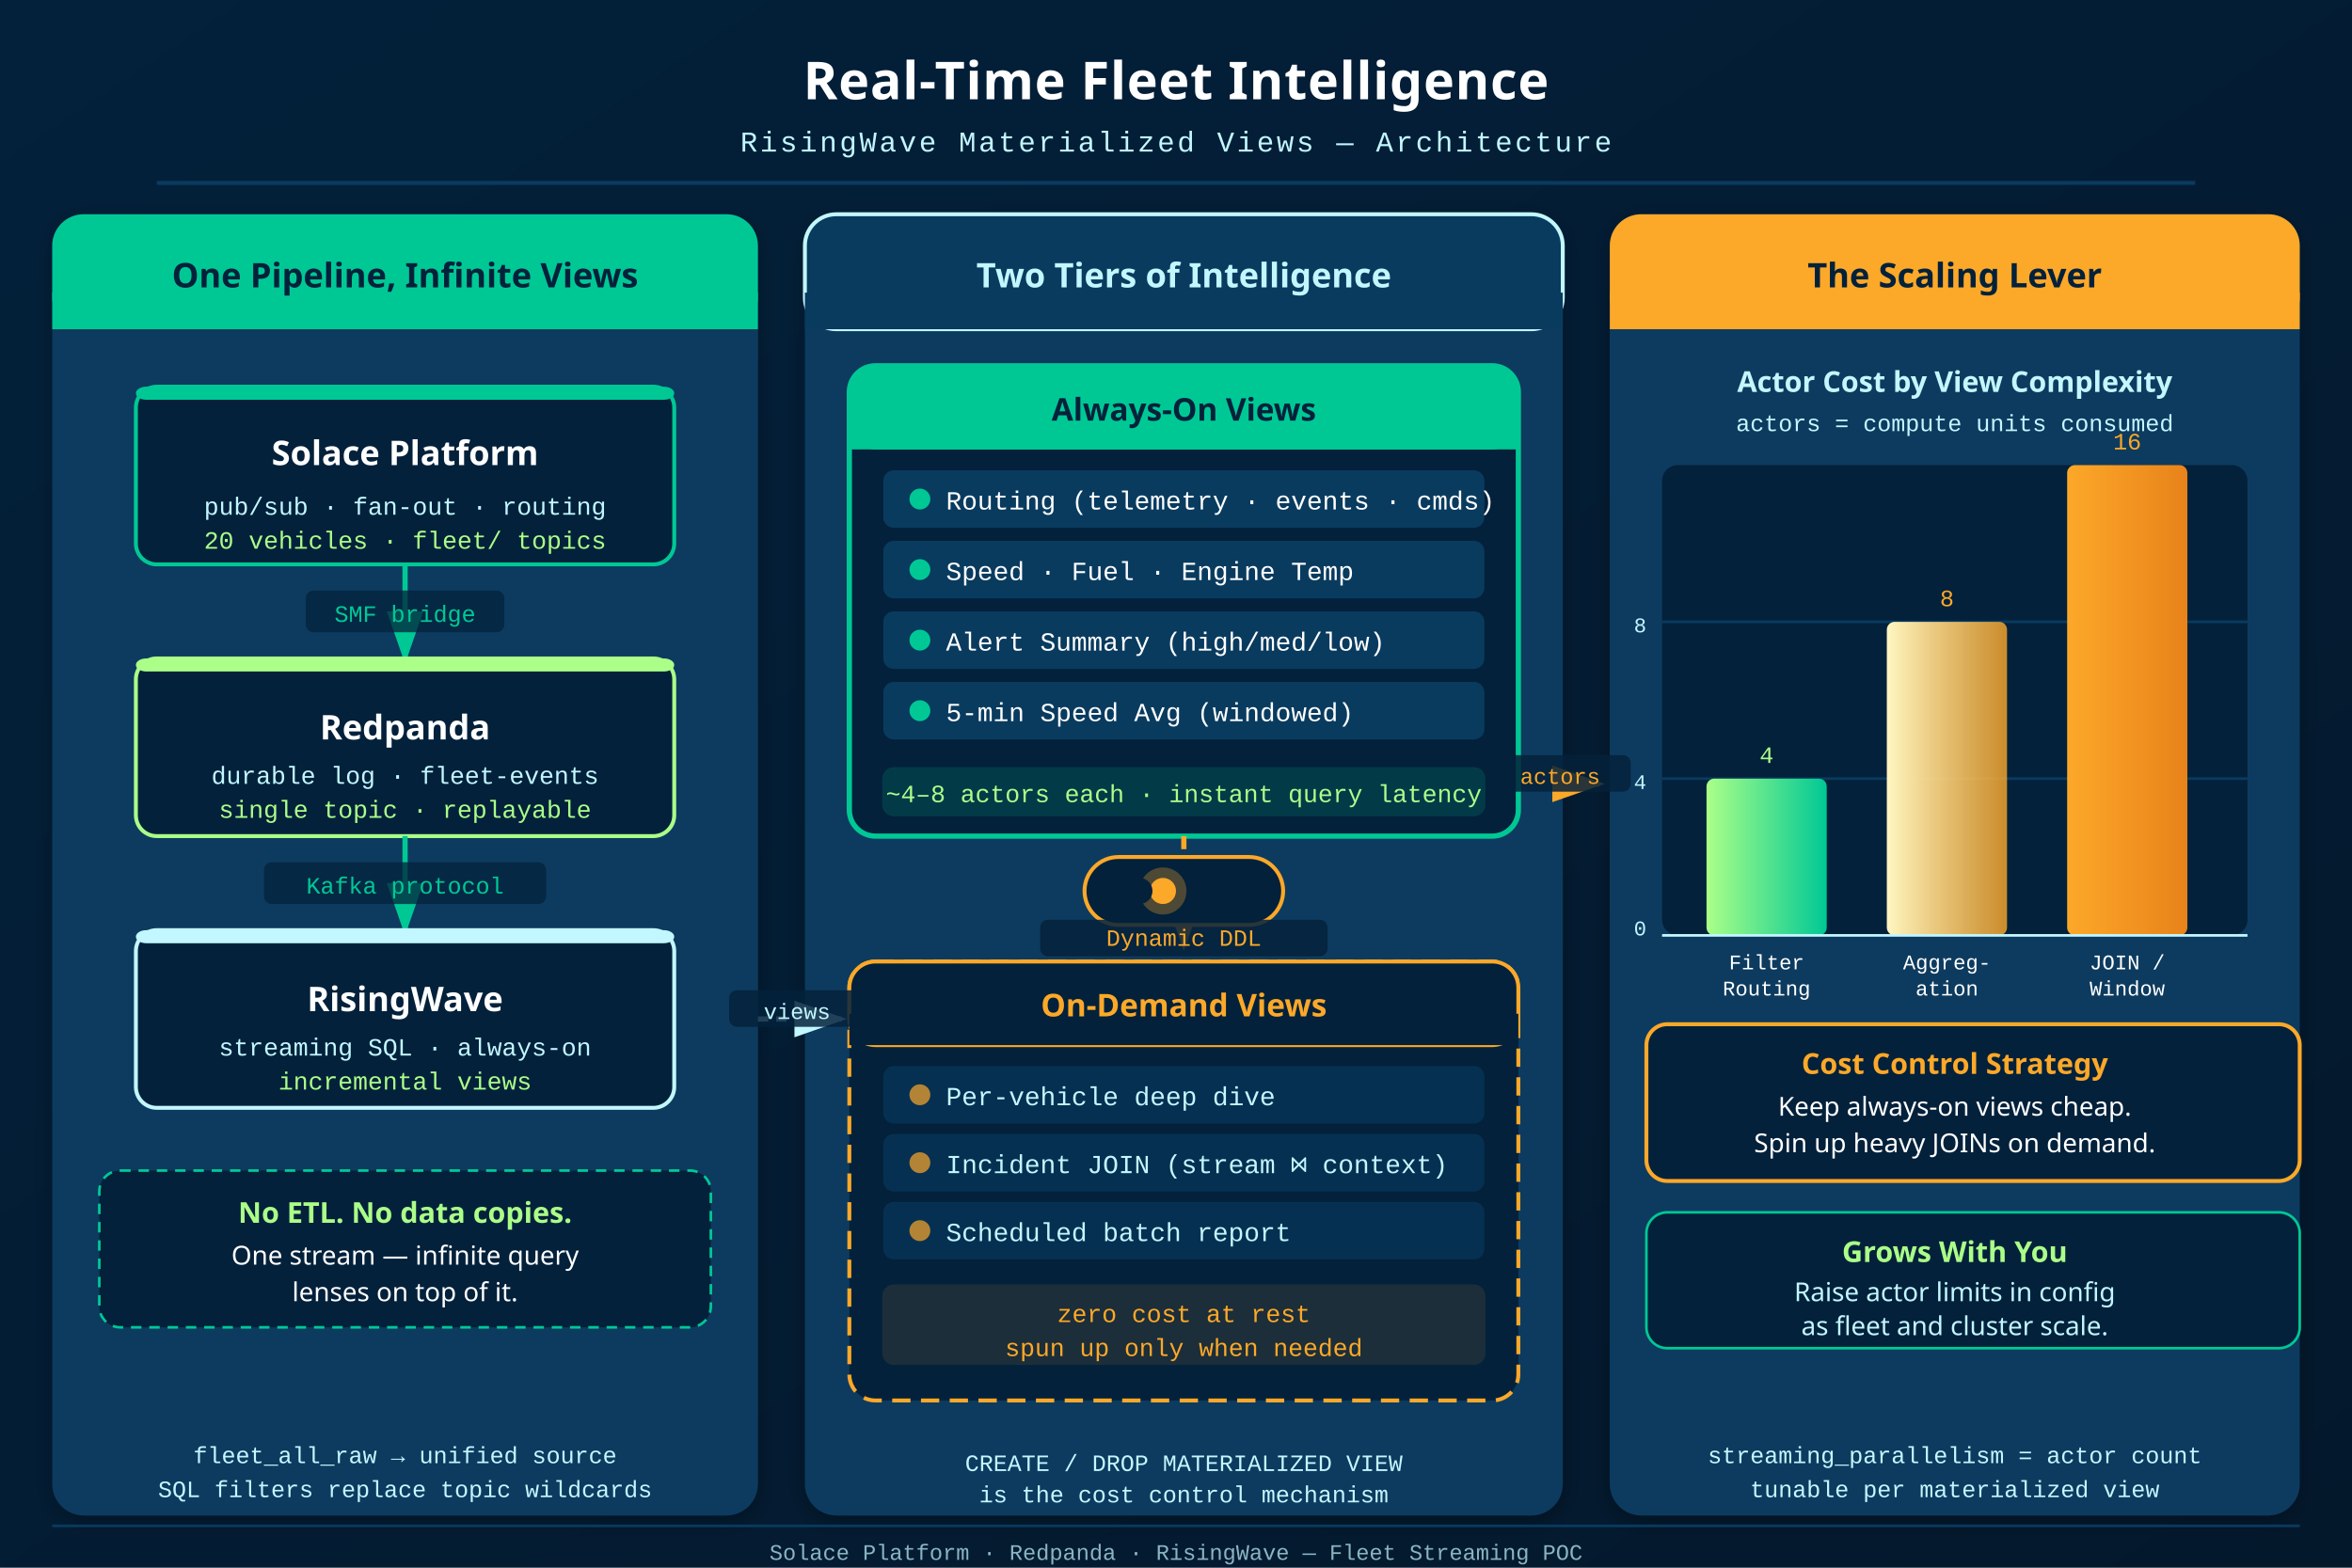
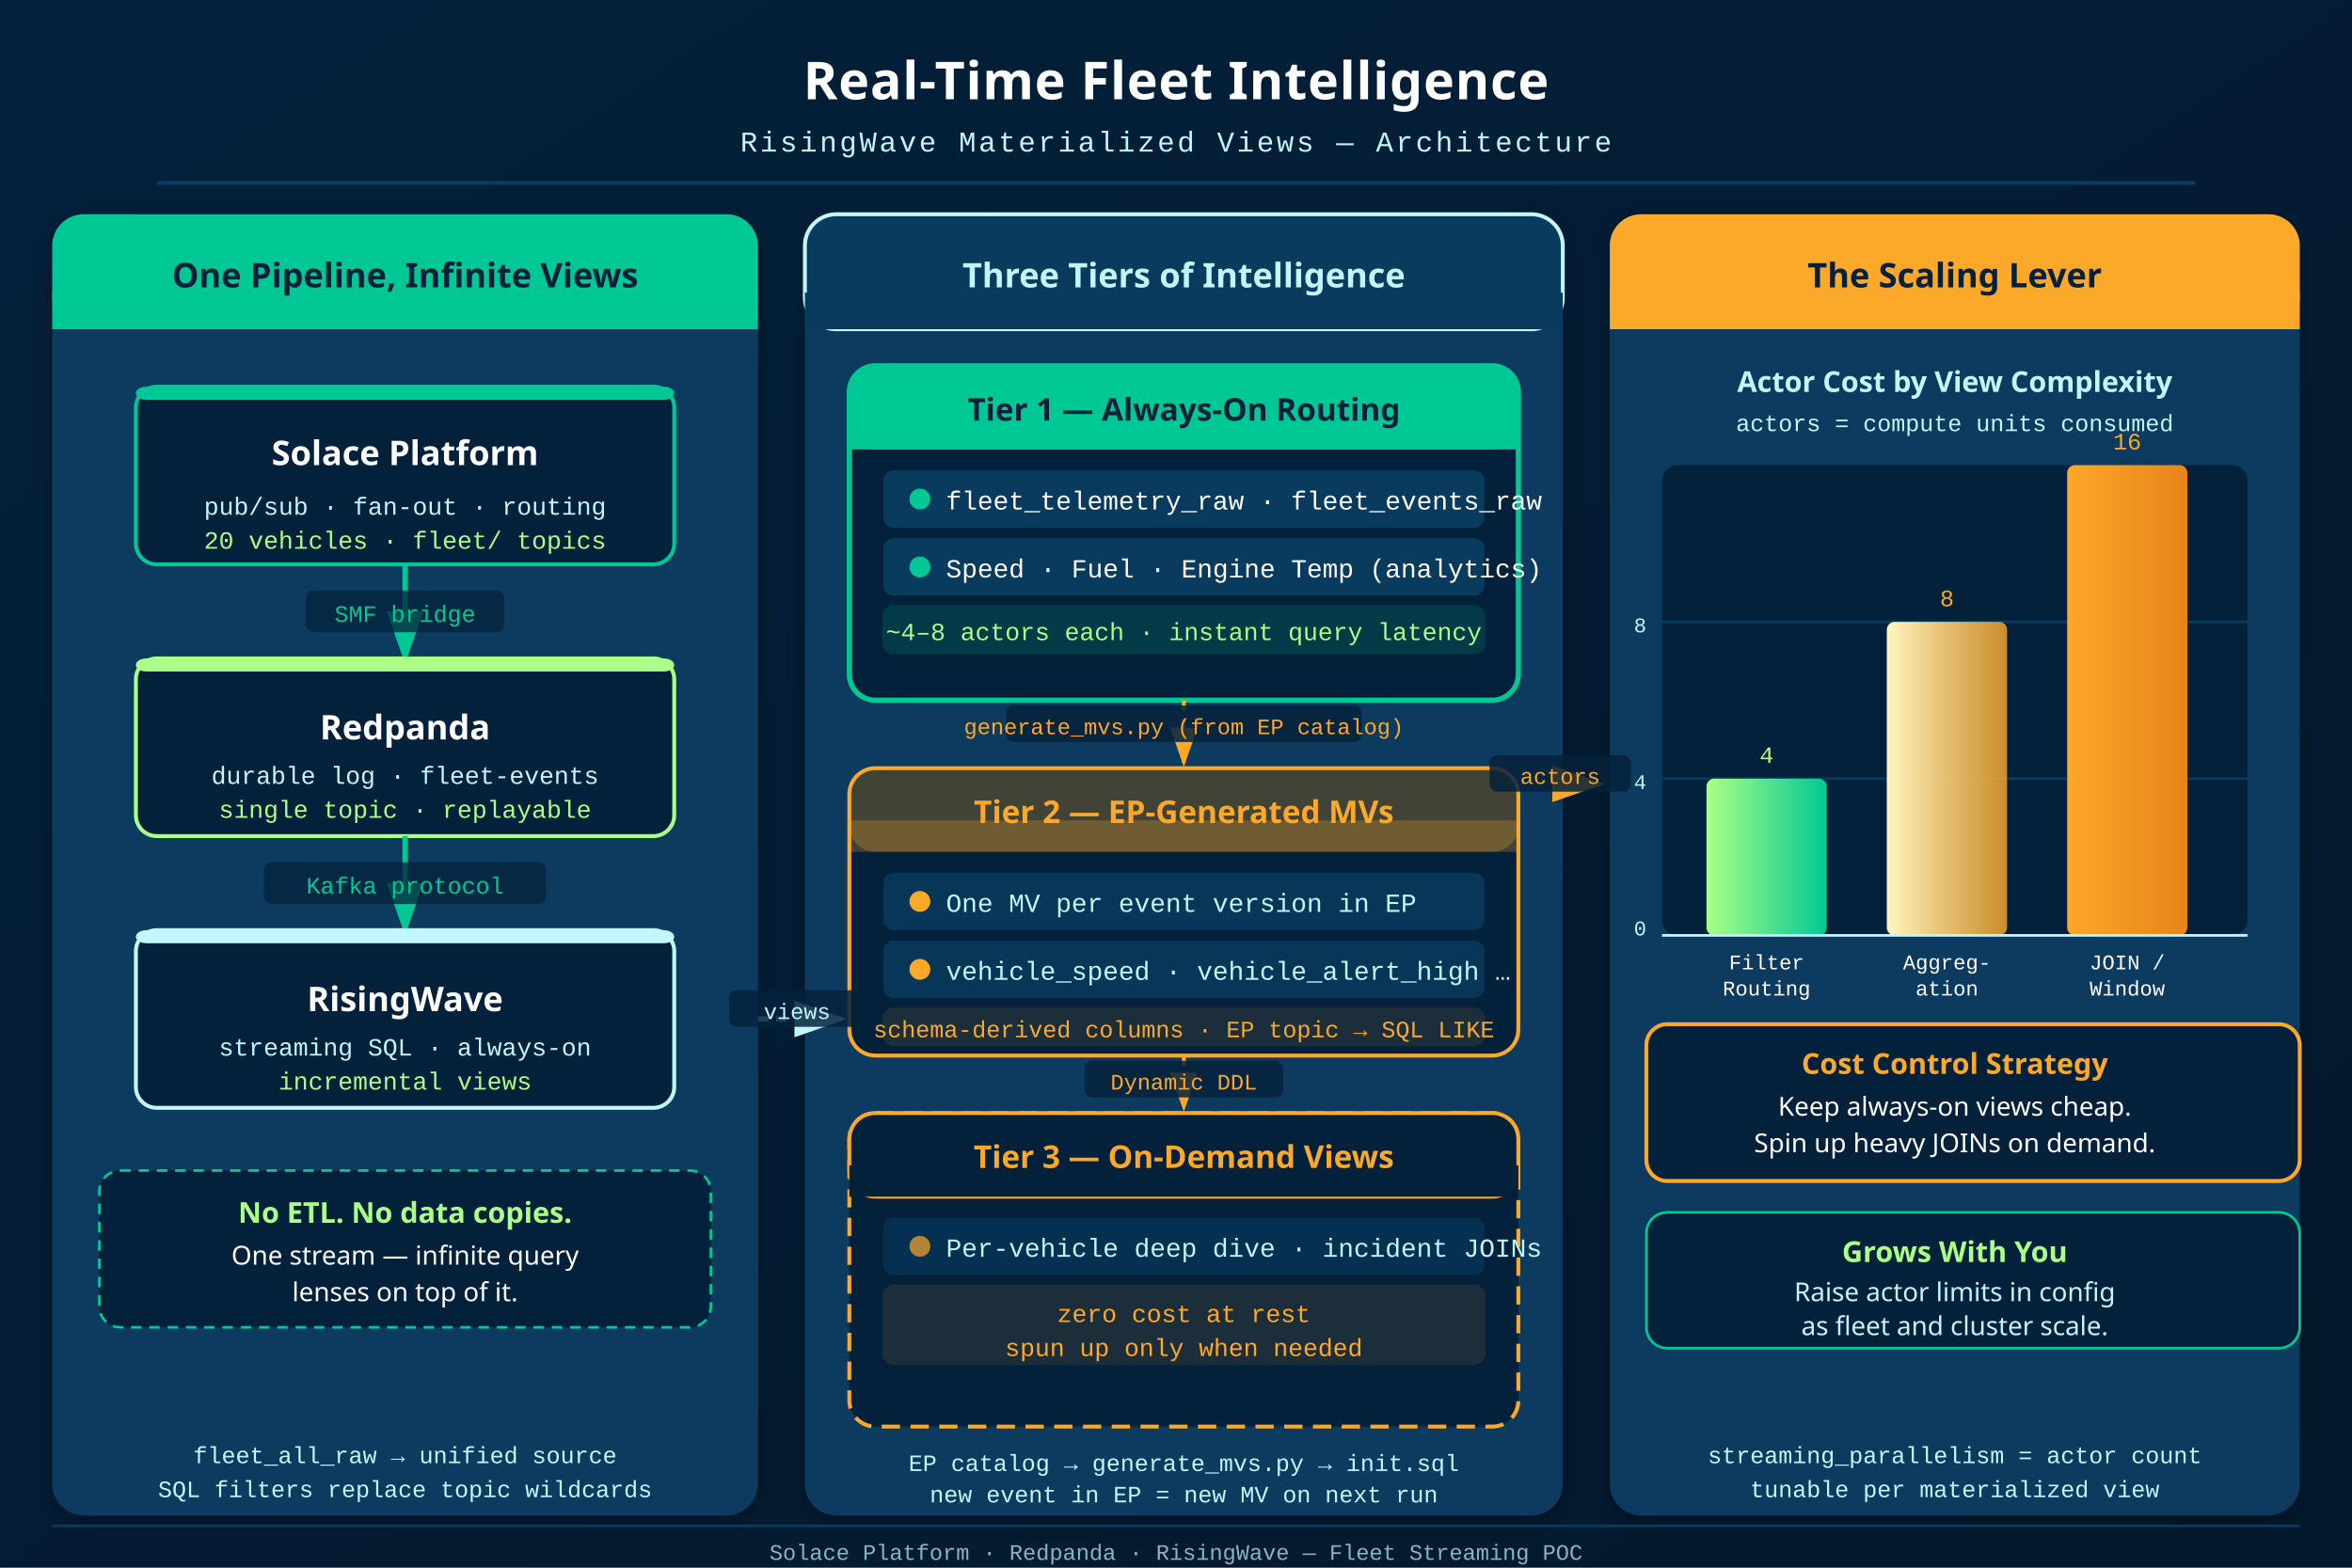
<svg xmlns="http://www.w3.org/2000/svg" width="900" height="600" viewBox="0 0 900 600">
  <defs>
    <linearGradient id="bgGrad" x1="0%" y1="0%" x2="100%" y2="100%">
      <stop offset="0%" style="stop-color:#03213B;stop-opacity:1" />
      <stop offset="100%" style="stop-color:#04182C;stop-opacity:1" />
    </linearGradient>
    <linearGradient id="greenGrad" x1="0%" y1="0%" x2="100%" y2="0%">
      <stop offset="0%" style="stop-color:#ABFF88;stop-opacity:1" />
      <stop offset="100%" style="stop-color:#00C895;stop-opacity:1" />
    </linearGradient>
    <linearGradient id="barLow" x1="0%" y1="0%" x2="100%" y2="0%">
      <stop offset="0%" style="stop-color:#ABFF88;stop-opacity:1" />
      <stop offset="100%" style="stop-color:#00C895;stop-opacity:1" />
    </linearGradient>
    <linearGradient id="barMed" x1="0%" y1="0%" x2="100%" y2="0%">
      <stop offset="0%" style="stop-color:#FFF7C2;stop-opacity:1" />
      <stop offset="100%" style="stop-color:#FCA829;stop-opacity:0.8" />
    </linearGradient>
    <linearGradient id="barHigh" x1="0%" y1="0%" x2="100%" y2="0%">
      <stop offset="0%" style="stop-color:#FCA829;stop-opacity:1" />
      <stop offset="100%" style="stop-color:#E8831A;stop-opacity:1" />
    </linearGradient>
    <filter id="panelShadow" x="-5%" y="-5%" width="110%" height="110%">
      <feDropShadow dx="0" dy="2" stdDeviation="4" flood-color="#000000" flood-opacity="0.3" />
    </filter>
    <marker id="arrowGreen" markerWidth="10" markerHeight="7" refX="9" refY="3.5" orient="auto">
      <polygon points="0 0, 10 3.5, 0 7" fill="#00C895" />
    </marker>
    <marker id="arrowSky" markerWidth="10" markerHeight="7" refX="9" refY="3.5" orient="auto">
      <polygon points="0 0, 10 3.5, 0 7" fill="#C2F7FF" />
    </marker>
    <marker id="arrowOrange" markerWidth="10" markerHeight="7" refX="9" refY="3.5" orient="auto">
      <polygon points="0 0, 10 3.5, 0 7" fill="#FCA829" />
    </marker>
  </defs>
  <rect width="900" height="600" fill="url(#bgGrad)" />
  <text x="450" y="38" font-family="Figtree, Segoe UI, sans-serif" font-size="20" font-weight="700" fill="#FFFFFF" text-anchor="middle" letter-spacing="0.3">Real-Time Fleet Intelligence</text>
  <text x="450" y="58" font-family="'Courier New', 'Space Mono', monospace" font-size="11" fill="#C2F7FF" text-anchor="middle" letter-spacing="1">RisingWave Materialized Views — Architecture</text>
  <line x1="60" y1="70" x2="840" y2="70" stroke="#093B5F" stroke-width="1.5" />
  <rect x="20" y="82" width="270" height="498" rx="12" fill="#093B5F" filter="url(#panelShadow)" />
  <rect x="20" y="82" width="270" height="44" rx="12" fill="#00C895" />
  <rect x="20" y="112" width="270" height="14" fill="#00C895" />
  <text x="155" y="110" font-family="Figtree, Segoe UI, sans-serif" font-size="13" font-weight="700" fill="#03213B" text-anchor="middle">One Pipeline, Infinite Views</text>
  <rect x="52" y="148" width="206" height="68" rx="8" fill="#03213B" stroke="#00C895" stroke-width="1.5" />
  <rect x="52" y="148" width="206" height="5" rx="4" fill="#00C895" />
  <text x="155" y="178" font-family="Figtree, Segoe UI, sans-serif" font-size="13" font-weight="700" fill="#FFFFFF" text-anchor="middle">Solace Platform</text>
  <text x="155" y="197" font-family="'Courier New', 'Space Mono', monospace" font-size="9.5" fill="#C2F7FF" text-anchor="middle">pub/sub · fan-out · routing</text>
  <text x="155" y="210" font-family="'Courier New', 'Space Mono', monospace" font-size="9.5" fill="#ABFF88" text-anchor="middle">20 vehicles · fleet/ topics</text>
  <line x1="155" y1="216" x2="155" y2="252" stroke="#00C895" stroke-width="2" marker-end="url(#arrowGreen)" />
  <rect x="117" y="226" width="76" height="16" rx="3" fill="#03213B" opacity="0.75" />
  <text x="155" y="238" font-family="'Courier New', 'Space Mono', monospace" font-size="9" fill="#00C895" text-anchor="middle">SMF bridge</text>
  <rect x="52" y="252" width="206" height="68" rx="8" fill="#03213B" stroke="#ABFF88" stroke-width="1.5" />
  <rect x="52" y="252" width="206" height="5" rx="4" fill="#ABFF88" />
  <text x="155" y="283" font-family="Figtree, Segoe UI, sans-serif" font-size="13" font-weight="700" fill="#FFFFFF" text-anchor="middle">Redpanda</text>
  <text x="155" y="300" font-family="'Courier New', 'Space Mono', monospace" font-size="9.5" fill="#C2F7FF" text-anchor="middle">durable log · fleet-events</text>
  <text x="155" y="313" font-family="'Courier New', 'Space Mono', monospace" font-size="9.5" fill="#ABFF88" text-anchor="middle">single topic · replayable</text>
  <line x1="155" y1="320" x2="155" y2="356" stroke="#00C895" stroke-width="2" marker-end="url(#arrowGreen)" />
  <rect x="101" y="330" width="108" height="16" rx="3" fill="#03213B" opacity="0.75" />
  <text x="155" y="342" font-family="'Courier New', 'Space Mono', monospace" font-size="9" fill="#00C895" text-anchor="middle">Kafka protocol</text>
  <rect x="52" y="356" width="206" height="68" rx="8" fill="#03213B" stroke="#C2F7FF" stroke-width="1.5" />
  <rect x="52" y="356" width="206" height="5" rx="4" fill="#C2F7FF" />
  <text x="155" y="387" font-family="Figtree, Segoe UI, sans-serif" font-size="13" font-weight="700" fill="#FFFFFF" text-anchor="middle">RisingWave</text>
  <text x="155" y="404" font-family="'Courier New', 'Space Mono', monospace" font-size="9.5" fill="#C2F7FF" text-anchor="middle">streaming SQL · always-on</text>
  <text x="155" y="417" font-family="'Courier New', 'Space Mono', monospace" font-size="9.5" fill="#ABFF88" text-anchor="middle">incremental views</text>
  <rect x="38" y="448" width="234" height="60" rx="8" fill="#03213B" stroke="#00C895" stroke-width="1" stroke-dasharray="4,3" />
  <text x="155" y="468" font-family="Figtree, Segoe UI, sans-serif" font-size="11" font-weight="700" fill="#ABFF88" text-anchor="middle">No ETL. No data copies.</text>
  <text x="155" y="484" font-family="Figtree, Segoe UI, sans-serif" font-size="10" fill="#FFFFFF" text-anchor="middle">One stream — infinite query</text>
  <text x="155" y="498" font-family="Figtree, Segoe UI, sans-serif" font-size="10" fill="#FFFFFF" text-anchor="middle">lenses on top of it.</text>
  <text x="155" y="560" font-family="'Courier New', 'Space Mono', monospace" font-size="9" fill="#C2F7FF" text-anchor="middle">fleet_all_raw → unified source</text>
  <text x="155" y="573" font-family="'Courier New', 'Space Mono', monospace" font-size="9" fill="#C2F7FF" text-anchor="middle">SQL filters replace topic wildcards</text>
  <rect x="308" y="82" width="290" height="498" rx="12" fill="#093B5F" filter="url(#panelShadow)" />
  <rect x="308" y="82" width="290" height="44" rx="12" fill="#093B5F" stroke="#C2F7FF" stroke-width="1.5" />
  <rect x="308" y="112" width="290" height="14" fill="#093B5F" />
-   <text x="453" y="110" font-family="Figtree, Segoe UI, sans-serif" font-size="13" font-weight="700" fill="#C2F7FF" text-anchor="middle">Two Tiers of Intelligence</text>
-   <rect x="325" y="140" width="256" height="180" rx="10" fill="#03213B" stroke="#00C895" stroke-width="2" />
+   <text x="453" y="110" font-family="Figtree, Segoe UI, sans-serif" font-size="13" font-weight="700" fill="#C2F7FF" text-anchor="middle">Three Tiers of Intelligence</text>
+   <rect x="325" y="140" width="256" height="128" rx="10" fill="#03213B" stroke="#00C895" stroke-width="2" />
  <rect x="325" y="140" width="256" height="32" rx="10" fill="#00C895" />
  <rect x="325" y="160" width="256" height="12" fill="#00C895" />
-   <text x="453" y="161" font-family="Figtree, Segoe UI, sans-serif" font-size="12" font-weight="700" fill="#03213B" text-anchor="middle">Always-On Views</text>
+   <text x="453" y="161" font-family="Figtree, Segoe UI, sans-serif" font-size="12" font-weight="700" fill="#03213B" text-anchor="middle">Tier 1 — Always-On Routing</text>
  <rect x="338" y="180" width="230" height="22" rx="4" fill="#093B5F" />
  <circle cx="352" cy="191" r="4" fill="#00C895" />
-   <text x="362" y="195" font-family="'Courier New', 'Space Mono', monospace" font-size="10" fill="#FFFFFF">Routing (telemetry · events · cmds)</text>
-   <rect x="338" y="207" width="230" height="22" rx="4" fill="#093B5F" />
-   <circle cx="352" cy="218" r="4" fill="#00C895" />
-   <text x="362" y="222" font-family="'Courier New', 'Space Mono', monospace" font-size="10" fill="#FFFFFF">Speed · Fuel · Engine Temp</text>
-   <rect x="338" y="234" width="230" height="22" rx="4" fill="#093B5F" />
-   <circle cx="352" cy="245" r="4" fill="#00C895" />
-   <text x="362" y="249" font-family="'Courier New', 'Space Mono', monospace" font-size="10" fill="#FFFFFF">Alert Summary (high/med/low)</text>
-   <rect x="338" y="261" width="230" height="22" rx="4" fill="#093B5F" />
-   <circle cx="352" cy="272" r="4" fill="#00C895" />
-   <text x="362" y="276" font-family="'Courier New', 'Space Mono', monospace" font-size="10" fill="#FFFFFF">5-min Speed Avg (windowed)</text>
-   <rect x="338" y="294" width="230" height="18" rx="4" fill="#00C895" opacity="0.15" stroke="#00C895" stroke-width="0.8" />
-   <text x="453" y="307" font-family="'Courier New', 'Space Mono', monospace" font-size="9.5" fill="#ABFF88" text-anchor="middle">~4–8 actors each  ·  instant query latency</text>
-   <line x1="453" y1="320" x2="453" y2="362" stroke="#FCA829" stroke-width="2" stroke-dasharray="5,3" marker-end="url(#arrowOrange)" />
-   <rect x="415" y="328" width="76" height="26" rx="13" fill="#03213B" stroke="#FCA829" stroke-width="1.5" />
-   <circle cx="445" cy="341" r="9" fill="#FCA829" opacity="0.3" />
-   <circle cx="445" cy="341" r="5" fill="#FCA829" />
-   <rect x="423" y="336" width="18" height="10" rx="5" fill="#03213B" />
-   <rect x="398" y="352" width="110" height="14" rx="3" fill="#03213B" opacity="0.85" />
-   <text x="453" y="362" font-family="'Courier New', 'Space Mono', monospace" font-size="9" fill="#FCA829" text-anchor="middle">Dynamic DDL</text>
-   <rect x="325" y="368" width="256" height="168" rx="10" fill="#03213B" stroke="#FCA829" stroke-width="1.5" stroke-dasharray="7,4" />
-   <rect x="325" y="368" width="256" height="32" rx="10" fill="#03213B" stroke="#FCA829" stroke-width="1.5" />
-   <rect x="325" y="388" width="256" height="12" fill="#03213B" />
-   <text x="453" y="389" font-family="Figtree, Segoe UI, sans-serif" font-size="12" font-weight="700" fill="#FCA829" text-anchor="middle">On-Demand Views</text>
-   <rect x="338" y="408" width="230" height="22" rx="4" fill="#093B5F" opacity="0.6" />
-   <circle cx="352" cy="419" r="4" fill="#FCA829" opacity="0.7" />
-   <text x="362" y="423" font-family="'Courier New', 'Space Mono', monospace" font-size="10" fill="#C2F7FF">Per-vehicle deep dive</text>
-   <rect x="338" y="434" width="230" height="22" rx="4" fill="#093B5F" opacity="0.6" />
-   <circle cx="352" cy="445" r="4" fill="#FCA829" opacity="0.7" />
-   <text x="362" y="449" font-family="'Courier New', 'Space Mono', monospace" font-size="10" fill="#C2F7FF">Incident JOIN (stream ⋈ context)</text>
-   <rect x="338" y="460" width="230" height="22" rx="4" fill="#093B5F" opacity="0.6" />
-   <circle cx="352" cy="471" r="4" fill="#FCA829" opacity="0.7" />
-   <text x="362" y="475" font-family="'Courier New', 'Space Mono', monospace" font-size="10" fill="#C2F7FF">Scheduled batch report</text>
+   <text x="362" y="195" font-family="'Courier New', 'Space Mono', monospace" font-size="10" fill="#FFFFFF">fleet_telemetry_raw · fleet_events_raw</text>
+   <rect x="338" y="206" width="230" height="22" rx="4" fill="#093B5F" />
+   <circle cx="352" cy="217" r="4" fill="#00C895" />
+   <text x="362" y="221" font-family="'Courier New', 'Space Mono', monospace" font-size="10" fill="#FFFFFF">Speed · Fuel · Engine Temp (analytics)</text>
+   <rect x="338" y="232" width="230" height="18" rx="4" fill="#00C895" opacity="0.15" stroke="#00C895" stroke-width="0.8" />
+   <text x="453" y="245" font-family="'Courier New', 'Space Mono', monospace" font-size="9.5" fill="#ABFF88" text-anchor="middle">~4–8 actors each  ·  instant query latency</text>
+   <line x1="453" y1="268" x2="453" y2="292" stroke="#FCA829" stroke-width="1.5" stroke-dasharray="4,3" marker-end="url(#arrowOrange)" />
+   <rect x="385" y="270" width="136" height="14" rx="3" fill="#03213B" opacity="0.85" />
+   <text x="453" y="281" font-family="'Courier New', 'Space Mono', monospace" font-size="8.5" fill="#FCA829" text-anchor="middle">generate_mvs.py (from EP catalog)</text>
+   <rect x="325" y="294" width="256" height="110" rx="10" fill="#03213B" stroke="#FCA829" stroke-width="1.5" />
+   <rect x="325" y="294" width="256" height="32" rx="10" fill="#FCA829" opacity="0.25" />
+   <rect x="325" y="314" width="256" height="12" fill="#FCA829" opacity="0.25" />
+   <text x="453" y="315" font-family="Figtree, Segoe UI, sans-serif" font-size="12" font-weight="700" fill="#FCA829" text-anchor="middle">Tier 2 — EP-Generated MVs</text>
+   <rect x="338" y="334" width="230" height="22" rx="4" fill="#093B5F" opacity="0.8" />
+   <circle cx="352" cy="345" r="4" fill="#FCA829" />
+   <text x="362" y="349" font-family="'Courier New', 'Space Mono', monospace" font-size="10" fill="#C2F7FF">One MV per event version in EP</text>
+   <rect x="338" y="360" width="230" height="22" rx="4" fill="#093B5F" opacity="0.8" />
+   <circle cx="352" cy="371" r="4" fill="#FCA829" />
+   <text x="362" y="375" font-family="'Courier New', 'Space Mono', monospace" font-size="10" fill="#C2F7FF">vehicle_speed · vehicle_alert_high …</text>
+   <rect x="338" y="386" width="230" height="14" rx="4" fill="#FCA829" opacity="0.1" stroke="#FCA829" stroke-width="0.8" />
+   <text x="453" y="397" font-family="'Courier New', 'Space Mono', monospace" font-size="9" fill="#FCA829" text-anchor="middle">schema-derived columns  ·  EP topic → SQL LIKE</text>
+   <line x1="453" y1="404" x2="453" y2="424" stroke="#FCA829" stroke-width="1.5" stroke-dasharray="4,3" marker-end="url(#arrowOrange)" />
+   <rect x="415" y="406" width="76" height="14" rx="3" fill="#03213B" opacity="0.85" />
+   <text x="453" y="417" font-family="'Courier New', 'Space Mono', monospace" font-size="8.5" fill="#FCA829" text-anchor="middle">Dynamic DDL</text>
+   <rect x="325" y="426" width="256" height="120" rx="10" fill="#03213B" stroke="#FCA829" stroke-width="1.5" stroke-dasharray="7,4" />
+   <rect x="325" y="426" width="256" height="32" rx="10" fill="#03213B" stroke="#FCA829" stroke-width="1.5" />
+   <rect x="325" y="446" width="256" height="12" fill="#03213B" />
+   <text x="453" y="447" font-family="Figtree, Segoe UI, sans-serif" font-size="12" font-weight="700" fill="#FCA829" text-anchor="middle">Tier 3 — On-Demand Views</text>
+   <rect x="338" y="466" width="230" height="22" rx="4" fill="#093B5F" opacity="0.6" />
+   <circle cx="352" cy="477" r="4" fill="#FCA829" opacity="0.7" />
+   <text x="362" y="481" font-family="'Courier New', 'Space Mono', monospace" font-size="10" fill="#C2F7FF">Per-vehicle deep dive · incident JOINs</text>
  <rect x="338" y="492" width="230" height="30" rx="4" fill="#FCA829" opacity="0.1" stroke="#FCA829" stroke-width="0.8" />
  <text x="453" y="506" font-family="'Courier New', 'Space Mono', monospace" font-size="9.5" fill="#FCA829" text-anchor="middle">zero cost at rest</text>
  <text x="453" y="519" font-family="'Courier New', 'Space Mono', monospace" font-size="9.5" fill="#FCA829" text-anchor="middle">spun up only when needed</text>
-   <text x="453" y="563" font-family="'Courier New', 'Space Mono', monospace" font-size="9" fill="#C2F7FF" text-anchor="middle">CREATE / DROP MATERIALIZED VIEW</text>
-   <text x="453" y="575" font-family="'Courier New', 'Space Mono', monospace" font-size="9" fill="#C2F7FF" text-anchor="middle">is the cost control mechanism</text>
+   <text x="453" y="563" font-family="'Courier New', 'Space Mono', monospace" font-size="9" fill="#C2F7FF" text-anchor="middle">EP catalog → generate_mvs.py → init.sql</text>
+   <text x="453" y="575" font-family="'Courier New', 'Space Mono', monospace" font-size="9" fill="#C2F7FF" text-anchor="middle">new event in EP = new MV on next run</text>
  <rect x="616" y="82" width="264" height="498" rx="12" fill="#093B5F" filter="url(#panelShadow)" />
  <rect x="616" y="82" width="264" height="44" rx="12" fill="#FCA829" />
  <rect x="616" y="112" width="264" height="14" fill="#FCA829" />
  <text x="748" y="110" font-family="Figtree, Segoe UI, sans-serif" font-size="13" font-weight="700" fill="#03213B" text-anchor="middle">The Scaling Lever</text>
  <text x="748" y="150" font-family="Figtree, Segoe UI, sans-serif" font-size="11" font-weight="700" fill="#C2F7FF" text-anchor="middle">Actor Cost by View Complexity</text>
  <text x="748" y="165" font-family="'Courier New', 'Space Mono', monospace" font-size="9" fill="#C2F7FF" text-anchor="middle">actors = compute units consumed</text>
  <rect x="636" y="178" width="224" height="180" rx="6" fill="#03213B" />
  <line x1="636" y1="238" x2="860" y2="238" stroke="#093B5F" stroke-width="1" />
  <line x1="636" y1="298" x2="860" y2="298" stroke="#093B5F" stroke-width="1" />
  <text x="630" y="242" font-family="'Courier New', 'Space Mono', monospace" font-size="8" fill="#C2F7FF" text-anchor="end">8</text>
  <text x="630" y="302" font-family="'Courier New', 'Space Mono', monospace" font-size="8" fill="#C2F7FF" text-anchor="end">4</text>
  <text x="630" y="358" font-family="'Courier New', 'Space Mono', monospace" font-size="8" fill="#C2F7FF" text-anchor="end">0</text>
  <rect x="653" y="298" width="46" height="60" rx="3" fill="url(#barLow)" />
  <text x="676" y="292" font-family="'Courier New', 'Space Mono', monospace" font-size="9" fill="#ABFF88" text-anchor="middle">4</text>
  <text x="676" y="371" font-family="'Courier New', 'Space Mono', monospace" font-size="8" fill="#FFFFFF" text-anchor="middle">Filter</text>
  <text x="676" y="381" font-family="'Courier New', 'Space Mono', monospace" font-size="8" fill="#FFFFFF" text-anchor="middle">Routing</text>
  <rect x="722" y="238" width="46" height="120" rx="3" fill="url(#barMed)" />
  <text x="745" y="232" font-family="'Courier New', 'Space Mono', monospace" font-size="9" fill="#FCA829" text-anchor="middle">8</text>
  <text x="745" y="371" font-family="'Courier New', 'Space Mono', monospace" font-size="8" fill="#FFFFFF" text-anchor="middle">Aggreg-</text>
  <text x="745" y="381" font-family="'Courier New', 'Space Mono', monospace" font-size="8" fill="#FFFFFF" text-anchor="middle">ation</text>
  <rect x="791" y="178" width="46" height="180" rx="3" fill="url(#barHigh)" />
  <text x="814" y="172" font-family="'Courier New', 'Space Mono', monospace" font-size="9" fill="#FCA829" text-anchor="middle">16</text>
  <text x="814" y="371" font-family="'Courier New', 'Space Mono', monospace" font-size="8" fill="#FFFFFF" text-anchor="middle">JOIN /</text>
  <text x="814" y="381" font-family="'Courier New', 'Space Mono', monospace" font-size="8" fill="#FFFFFF" text-anchor="middle">Window</text>
  <line x1="636" y1="358" x2="860" y2="358" stroke="#C2F7FF" stroke-width="1" />
  <rect x="630" y="392" width="250" height="60" rx="8" fill="#03213B" stroke="#FCA829" stroke-width="1.5" />
  <text x="748" y="411" font-family="Figtree, Segoe UI, sans-serif" font-size="11" font-weight="700" fill="#FCA829" text-anchor="middle">Cost Control Strategy</text>
  <text x="748" y="427" font-family="Figtree, Segoe UI, sans-serif" font-size="10" fill="#FFFFFF" text-anchor="middle">Keep always-on views cheap.</text>
  <text x="748" y="441" font-family="Figtree, Segoe UI, sans-serif" font-size="10" fill="#FFFFFF" text-anchor="middle">Spin up heavy JOINs on demand.</text>
  <rect x="630" y="464" width="250" height="52" rx="8" fill="#03213B" stroke="#00C895" stroke-width="1" />
  <text x="748" y="483" font-family="Figtree, Segoe UI, sans-serif" font-size="11" font-weight="700" fill="#ABFF88" text-anchor="middle">Grows With You</text>
  <text x="748" y="498" font-family="Figtree, Segoe UI, sans-serif" font-size="10" fill="#C2F7FF" text-anchor="middle">Raise actor limits in config</text>
  <text x="748" y="511" font-family="Figtree, Segoe UI, sans-serif" font-size="10" fill="#C2F7FF" text-anchor="middle">as fleet and cluster scale.</text>
  <text x="748" y="560" font-family="'Courier New', 'Space Mono', monospace" font-size="9" fill="#C2F7FF" text-anchor="middle">streaming_parallelism = actor count</text>
  <text x="748" y="573" font-family="'Courier New', 'Space Mono', monospace" font-size="9" fill="#C2F7FF" text-anchor="middle">tunable per materialized view</text>
  <line x1="290" y1="390" x2="322" y2="390" stroke="#C2F7FF" stroke-width="2" stroke-dasharray="4,3" marker-end="url(#arrowSky)" />
  <rect x="279" y="379" width="53" height="14" rx="3" fill="#03213B" opacity="0.85" />
  <text x="305" y="390" font-family="'Courier New', 'Space Mono', monospace" font-size="8.5" fill="#C2F7FF" text-anchor="middle">views</text>
  <line x1="600" y1="300" x2="612" y2="300" stroke="#FCA829" stroke-width="2" marker-end="url(#arrowOrange)" />
  <rect x="570" y="289" width="54" height="14" rx="3" fill="#03213B" opacity="0.85" />
  <text x="597" y="300" font-family="'Courier New', 'Space Mono', monospace" font-size="8.5" fill="#FCA829" text-anchor="middle">actors</text>
  <line x1="20" y1="584" x2="880" y2="584" stroke="#093B5F" stroke-width="1" />
  <text x="450" y="597" font-family="'Courier New', 'Space Mono', monospace" font-size="8.5" fill="#C2F7FF" text-anchor="middle" opacity="0.7">Solace Platform  ·  Redpanda  ·  RisingWave  —  Fleet Streaming POC</text>
</svg>
